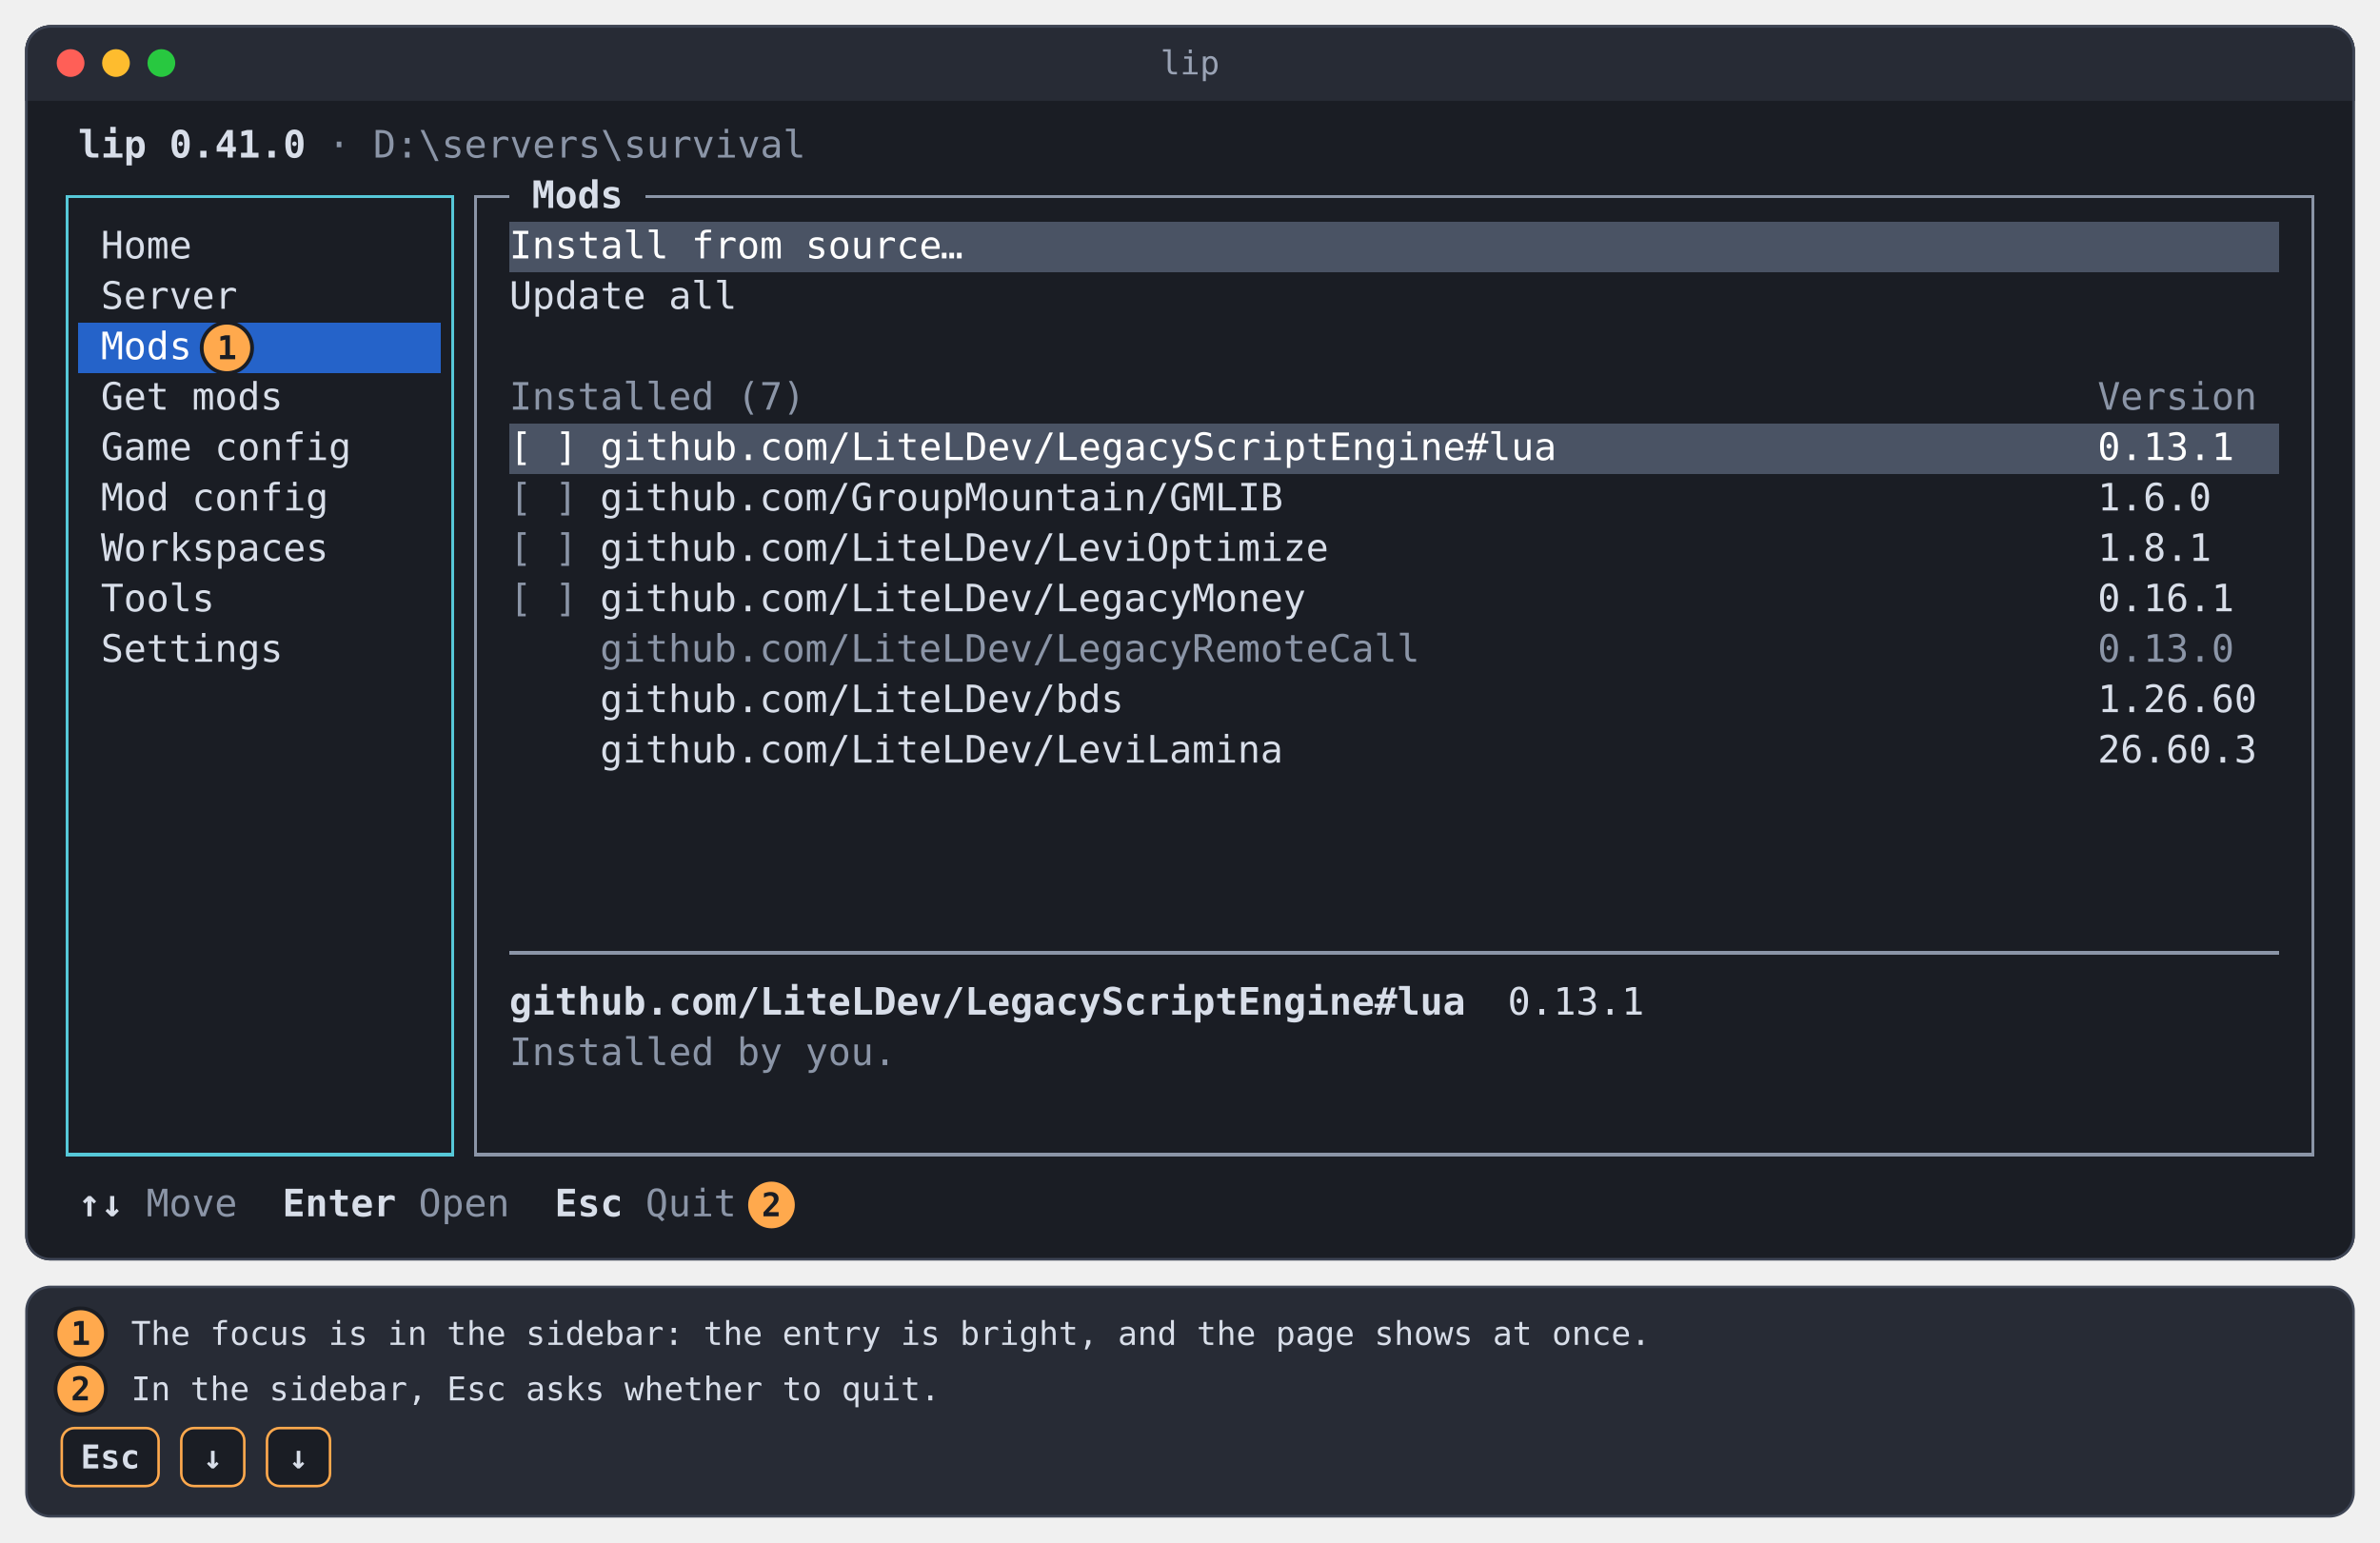
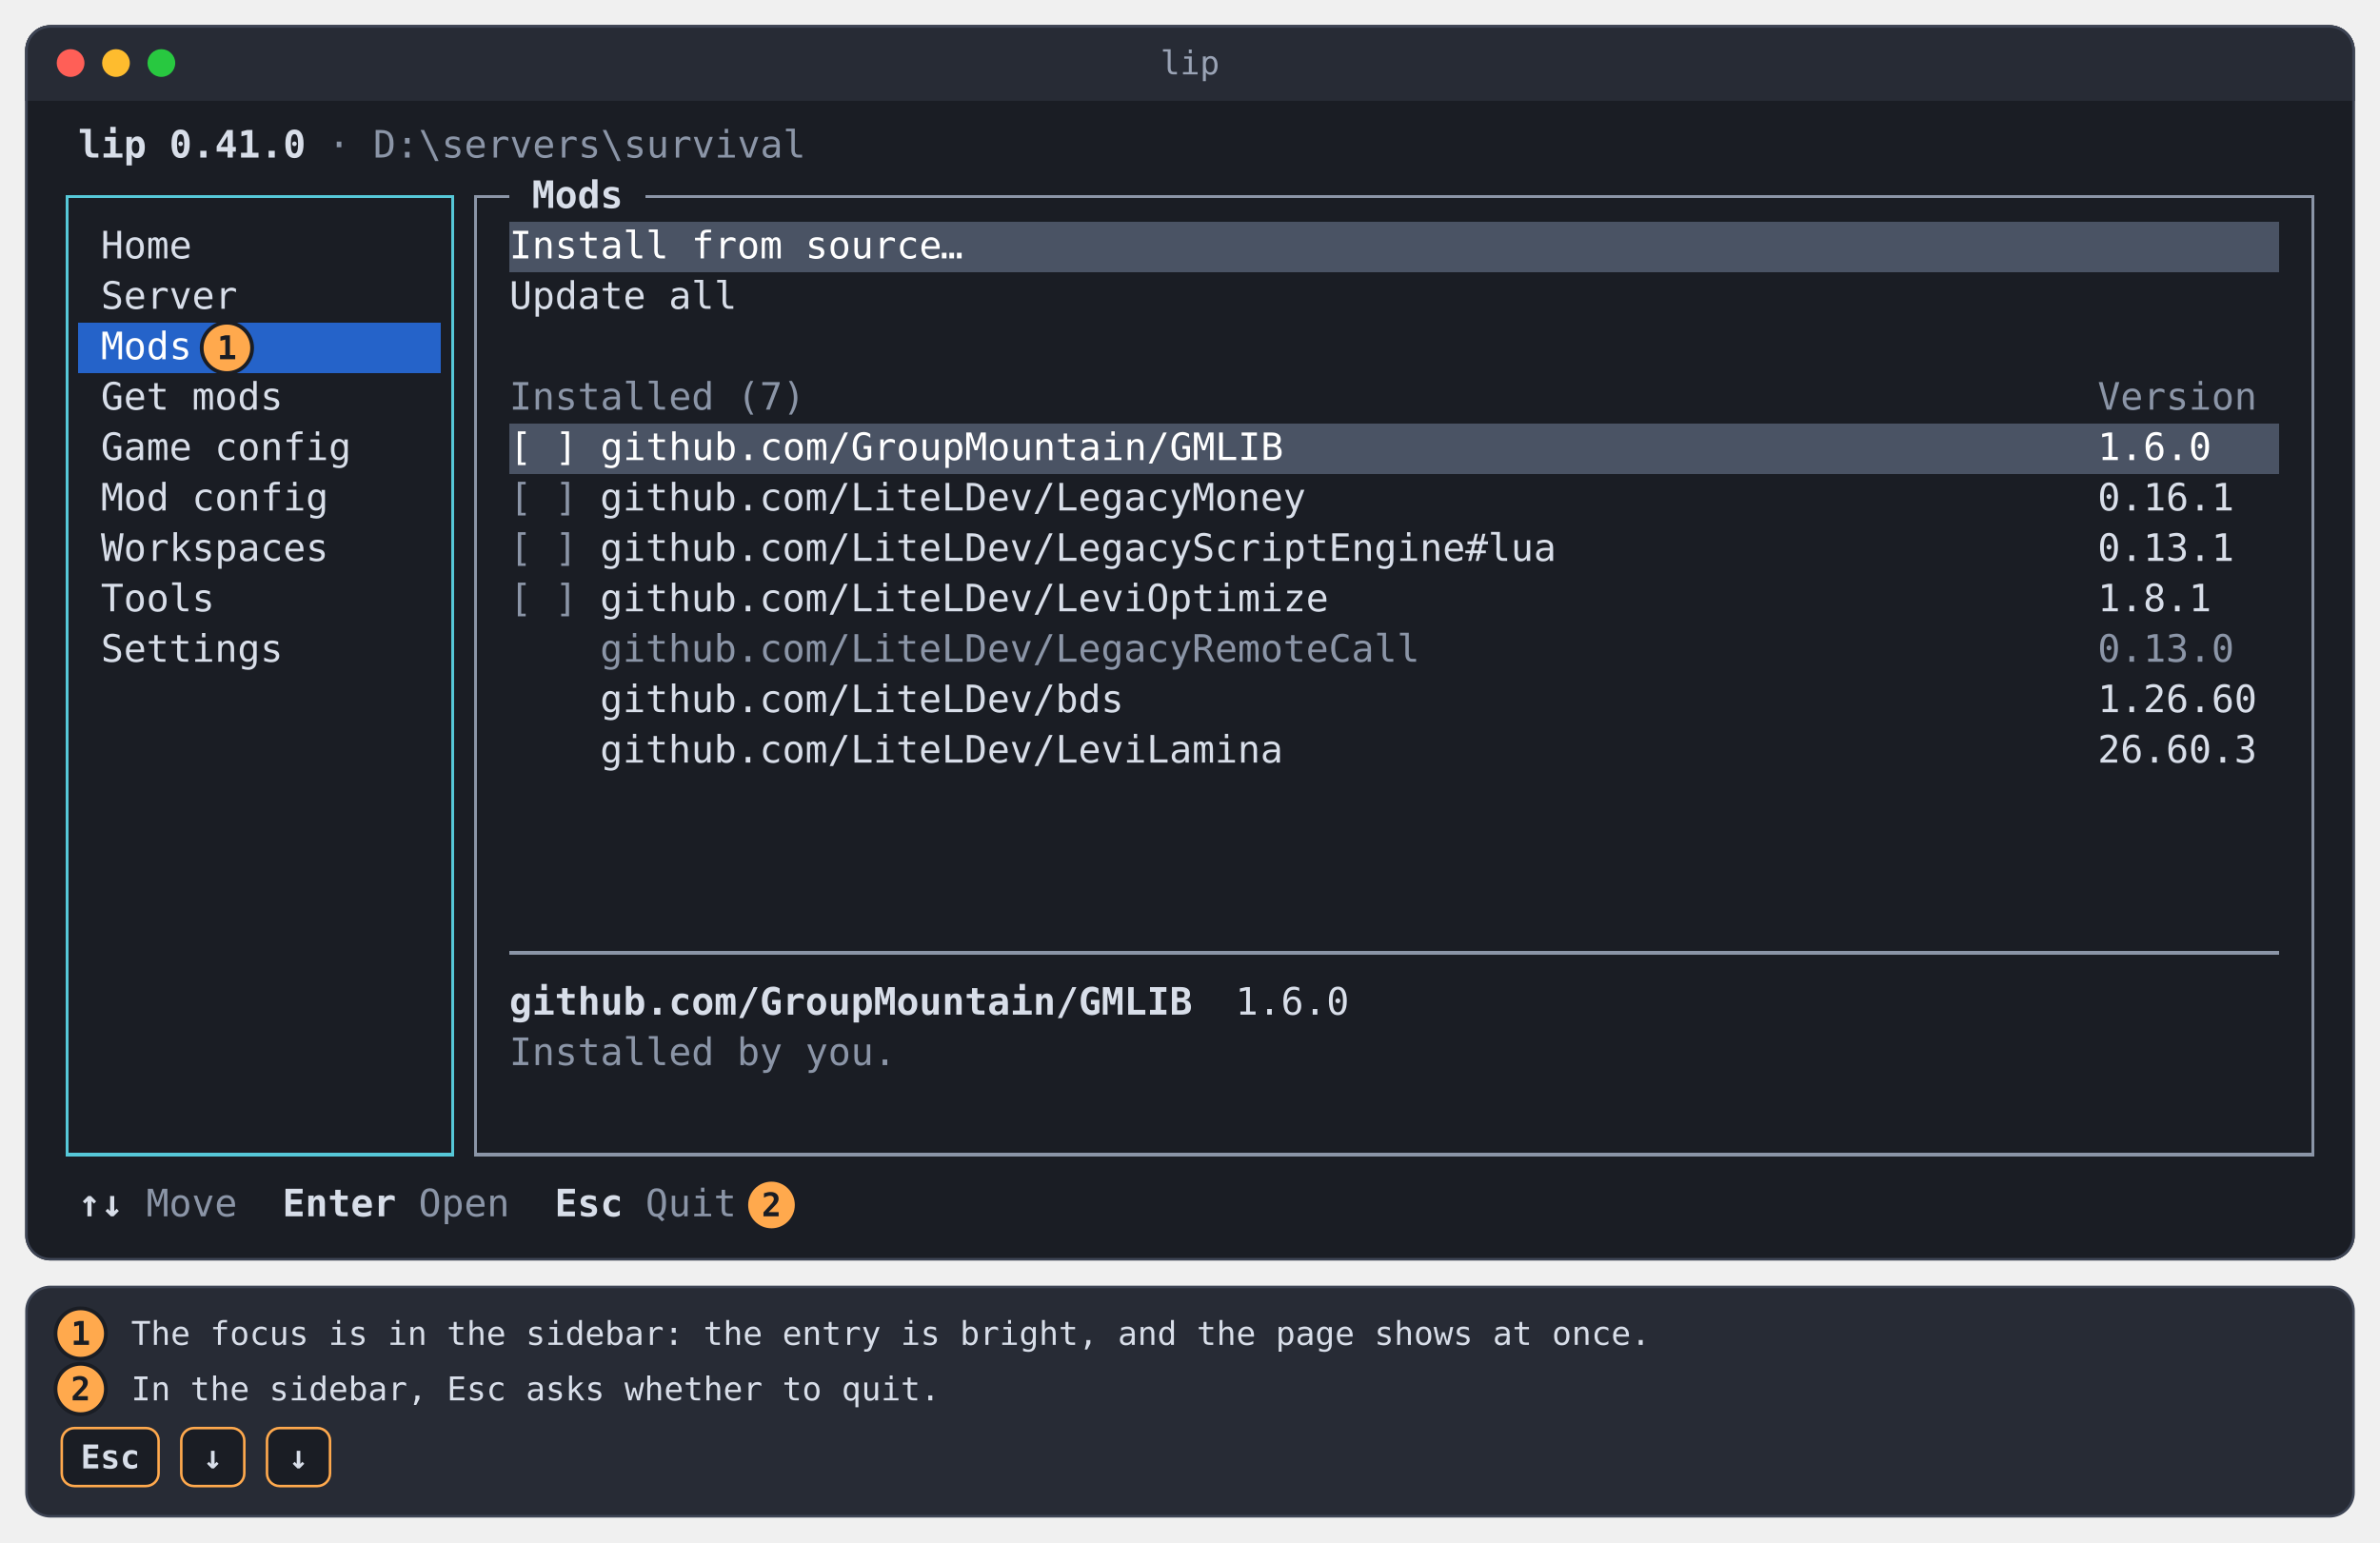
<svg xmlns="http://www.w3.org/2000/svg" width="944" height="612" viewBox="0 0 944 612" role="img" font-family="ui-monospace,'Cascadia Mono','Cascadia Code',Consolas,'SF Mono',Menlo,'DejaVu Sans Mono','Liberation Mono','Noto Sans Mono CJK SC','Sarasa Mono SC','Microsoft YaHei UI','PingFang SC','Noto Sans CJK SC',monospace" font-size="15">
  <rect x="10" y="10" width="924" height="490" rx="10" fill="#1a1d24" />
  <path d="M10 40V20a10 10 0 0 1 10 -10H924a10 10 0 0 1 10 10V40z" fill="#272b35" />
  <circle cx="28" cy="25" r="5.5" fill="#ff5f57" />
  <circle cx="46" cy="25" r="5.5" fill="#febc2e" />
  <circle cx="64" cy="25" r="5.5" fill="#28c840" />
  <text x="472" y="29.5" text-anchor="middle" font-size="13" fill="#9aa3b5">lip</text>
  <rect x="10.5" y="10.5" width="923" height="489" rx="9.5" fill="none" stroke="#3d4454" />
  <g shape-rendering="crispEdges">
    <rect x="202" y="88" width="702" height="20" fill="#4a5364" />
    <rect x="31" y="128" width="144" height="20" fill="#2563c9" />
    <rect x="202" y="168" width="702" height="20" fill="#4a5364" />
  </g>
  <g fill="none" stroke-width="1.25" shape-rendering="crispEdges">
    <path stroke="#56c8d8" d="M25.88 78H180.13M25.88 458H180.13M26.5 77.38V458.63M179.5 77.38V458.63" />
    <path stroke="#8b95a7" d="M187.88 78H202M256 78H918.13M202 378H904M187.88 458H918.13M188.5 77.38V458.63M917.5 77.38V458.63" />
  </g>
  <g fill="#d8dee9">
    <text x="31" y="62.5" textLength="90" lengthAdjust="spacingAndGlyphs" font-weight="700">lip 0.41.0</text>
    <text x="134.5" y="62.5" text-anchor="middle" fill="#8b95a7">·</text>
    <text x="148" y="62.5" textLength="171" lengthAdjust="spacingAndGlyphs" fill="#8b95a7">D:\servers\survival</text>
    <text x="211" y="82.5" textLength="36" lengthAdjust="spacingAndGlyphs" font-weight="700">Mods</text>
    <text x="40" y="102.5" textLength="36" lengthAdjust="spacingAndGlyphs">Home</text>
    <text x="202" y="102.5" textLength="171" lengthAdjust="spacingAndGlyphs" fill="#ffffff">Install from source</text>
    <text x="377.5" y="102.5" text-anchor="middle" fill="#ffffff">…</text>
    <text x="40" y="122.5" textLength="54" lengthAdjust="spacingAndGlyphs">Server</text>
    <text x="202" y="122.5" textLength="90" lengthAdjust="spacingAndGlyphs">Update all</text>
    <text x="40" y="142.5" textLength="36" lengthAdjust="spacingAndGlyphs" fill="#ffffff">Mods</text>
    <text x="40" y="162.5" textLength="72" lengthAdjust="spacingAndGlyphs">Get mods</text>
    <text x="202" y="162.5" textLength="117" lengthAdjust="spacingAndGlyphs" fill="#8b95a7">Installed (7)</text>
    <text x="832" y="162.5" textLength="63" lengthAdjust="spacingAndGlyphs" fill="#8b95a7">Version</text>
    <text x="40" y="182.5" textLength="99" lengthAdjust="spacingAndGlyphs">Game config</text>
-     <text x="202" y="182.5" textLength="414" lengthAdjust="spacingAndGlyphs" fill="#ffffff">[ ] github.com/LiteLDev/LegacyScriptEngine#lua</text>
-     <text x="832" y="182.5" textLength="54" lengthAdjust="spacingAndGlyphs" fill="#ffffff">0.13.1</text>
+     <text x="202" y="182.5" textLength="306" lengthAdjust="spacingAndGlyphs" fill="#ffffff">[ ] github.com/GroupMountain/GMLIB</text>
+     <text x="832" y="182.5" textLength="45" lengthAdjust="spacingAndGlyphs" fill="#ffffff">1.6.0</text>
    <text x="40" y="202.5" textLength="90" lengthAdjust="spacingAndGlyphs">Mod config</text>
    <text x="202" y="202.5" textLength="27" lengthAdjust="spacingAndGlyphs" fill="#8b95a7">[ ]</text>
-     <text x="238" y="202.5" textLength="270" lengthAdjust="spacingAndGlyphs">github.com/GroupMountain/GMLIB</text>
-     <text x="832" y="202.5" textLength="45" lengthAdjust="spacingAndGlyphs">1.6.0</text>
+     <text x="238" y="202.5" textLength="279" lengthAdjust="spacingAndGlyphs">github.com/LiteLDev/LegacyMoney</text>
+     <text x="832" y="202.5" textLength="54" lengthAdjust="spacingAndGlyphs">0.16.1</text>
    <text x="40" y="222.5" textLength="90" lengthAdjust="spacingAndGlyphs">Workspaces</text>
    <text x="202" y="222.5" textLength="27" lengthAdjust="spacingAndGlyphs" fill="#8b95a7">[ ]</text>
-     <text x="238" y="222.5" textLength="288" lengthAdjust="spacingAndGlyphs">github.com/LiteLDev/LeviOptimize</text>
-     <text x="832" y="222.5" textLength="45" lengthAdjust="spacingAndGlyphs">1.8.1</text>
+     <text x="238" y="222.5" textLength="378" lengthAdjust="spacingAndGlyphs">github.com/LiteLDev/LegacyScriptEngine#lua</text>
+     <text x="832" y="222.5" textLength="54" lengthAdjust="spacingAndGlyphs">0.13.1</text>
    <text x="40" y="242.5" textLength="45" lengthAdjust="spacingAndGlyphs">Tools</text>
    <text x="202" y="242.5" textLength="27" lengthAdjust="spacingAndGlyphs" fill="#8b95a7">[ ]</text>
-     <text x="238" y="242.5" textLength="279" lengthAdjust="spacingAndGlyphs">github.com/LiteLDev/LegacyMoney</text>
-     <text x="832" y="242.5" textLength="54" lengthAdjust="spacingAndGlyphs">0.16.1</text>
+     <text x="238" y="242.5" textLength="288" lengthAdjust="spacingAndGlyphs">github.com/LiteLDev/LeviOptimize</text>
+     <text x="832" y="242.5" textLength="45" lengthAdjust="spacingAndGlyphs">1.8.1</text>
    <text x="40" y="262.5" textLength="72" lengthAdjust="spacingAndGlyphs">Settings</text>
    <text x="238" y="262.5" textLength="324" lengthAdjust="spacingAndGlyphs" fill="#8b95a7">github.com/LiteLDev/LegacyRemoteCall</text>
    <text x="832" y="262.5" textLength="54" lengthAdjust="spacingAndGlyphs" fill="#8b95a7">0.13.0</text>
    <text x="238" y="282.5" textLength="207" lengthAdjust="spacingAndGlyphs">github.com/LiteLDev/bds</text>
    <text x="832" y="282.5" textLength="63" lengthAdjust="spacingAndGlyphs">1.26.60</text>
    <text x="238" y="302.5" textLength="270" lengthAdjust="spacingAndGlyphs">github.com/LiteLDev/LeviLamina</text>
    <text x="832" y="302.5" textLength="63" lengthAdjust="spacingAndGlyphs">26.60.3</text>
-     <text x="202" y="402.5" textLength="378" lengthAdjust="spacingAndGlyphs" font-weight="700">github.com/LiteLDev/LegacyScriptEngine#lua</text>
-     <text x="598" y="402.5" textLength="54" lengthAdjust="spacingAndGlyphs">0.13.1</text>
+     <text x="202" y="402.5" textLength="270" lengthAdjust="spacingAndGlyphs" font-weight="700">github.com/GroupMountain/GMLIB</text>
+     <text x="490" y="402.5" textLength="45" lengthAdjust="spacingAndGlyphs">1.6.0</text>
    <text x="202" y="422.5" textLength="153" lengthAdjust="spacingAndGlyphs" fill="#8b95a7">Installed by you.</text>
    <text x="35.5" y="482.5" text-anchor="middle" font-weight="700">↑</text>
    <text x="44.5" y="482.5" text-anchor="middle" font-weight="700">↓</text>
    <text x="58" y="482.5" textLength="36" lengthAdjust="spacingAndGlyphs" fill="#8b95a7">Move</text>
    <text x="112" y="482.5" textLength="45" lengthAdjust="spacingAndGlyphs" font-weight="700">Enter</text>
    <text x="166" y="482.5" textLength="36" lengthAdjust="spacingAndGlyphs" fill="#8b95a7">Open</text>
    <text x="220" y="482.5" textLength="27" lengthAdjust="spacingAndGlyphs" font-weight="700">Esc</text>
    <text x="256" y="482.5" textLength="36" lengthAdjust="spacingAndGlyphs" fill="#8b95a7">Quit</text>
  </g>
  <circle cx="90" cy="138" r="10" fill="#ffa94d" stroke="#1a1d24" stroke-width="1.5" />
  <text x="90" y="142.5" text-anchor="middle" font-size="13" font-weight="700" fill="#1a1d24">1</text>
  <circle cx="306" cy="478" r="10" fill="#ffa94d" stroke="#1a1d24" stroke-width="1.5" />
  <text x="306" y="482.5" text-anchor="middle" font-size="13" font-weight="700" fill="#1a1d24">2</text>
  <rect x="10.5" y="510.5" width="923" height="91" rx="9.5" fill="#272b35" stroke="#3d4454" />
  <circle cx="32" cy="529" r="10" fill="#ffa94d" stroke="#1a1d24" stroke-width="1.5" />
  <text x="32" y="533.5" text-anchor="middle" font-size="13" font-weight="700" fill="#1a1d24">1</text>
  <text x="52" y="533.5" textLength="600.6" lengthAdjust="spacingAndGlyphs" font-size="13" fill="#d8dee9">The focus is in the sidebar: the entry is bright, and the page shows at once.</text>
  <circle cx="32" cy="551" r="10" fill="#ffa94d" stroke="#1a1d24" stroke-width="1.5" />
  <text x="32" y="555.5" text-anchor="middle" font-size="13" font-weight="700" fill="#1a1d24">2</text>
  <text x="52" y="555.5" textLength="319.8" lengthAdjust="spacingAndGlyphs" font-size="13" fill="#d8dee9">In the sidebar, Esc asks whether to quit.</text>
  <rect x="24.5" y="566.5" width="38.4" height="23" rx="5" fill="#1a1d24" stroke="#ffa94d" />
  <text x="32" y="582.5" textLength="23.4" lengthAdjust="spacingAndGlyphs" font-size="13" font-weight="700" fill="#d8dee9">Esc</text>
  <rect x="71.9" y="566.5" width="25" height="23" rx="5" fill="#1a1d24" stroke="#ffa94d" />
  <text x="84.4" y="582.5" text-anchor="middle" font-size="13" font-weight="700" fill="#d8dee9">↓</text>
  <rect x="105.9" y="566.5" width="25" height="23" rx="5" fill="#1a1d24" stroke="#ffa94d" />
  <text x="118.4" y="582.5" text-anchor="middle" font-size="13" font-weight="700" fill="#d8dee9">↓</text>
</svg>
